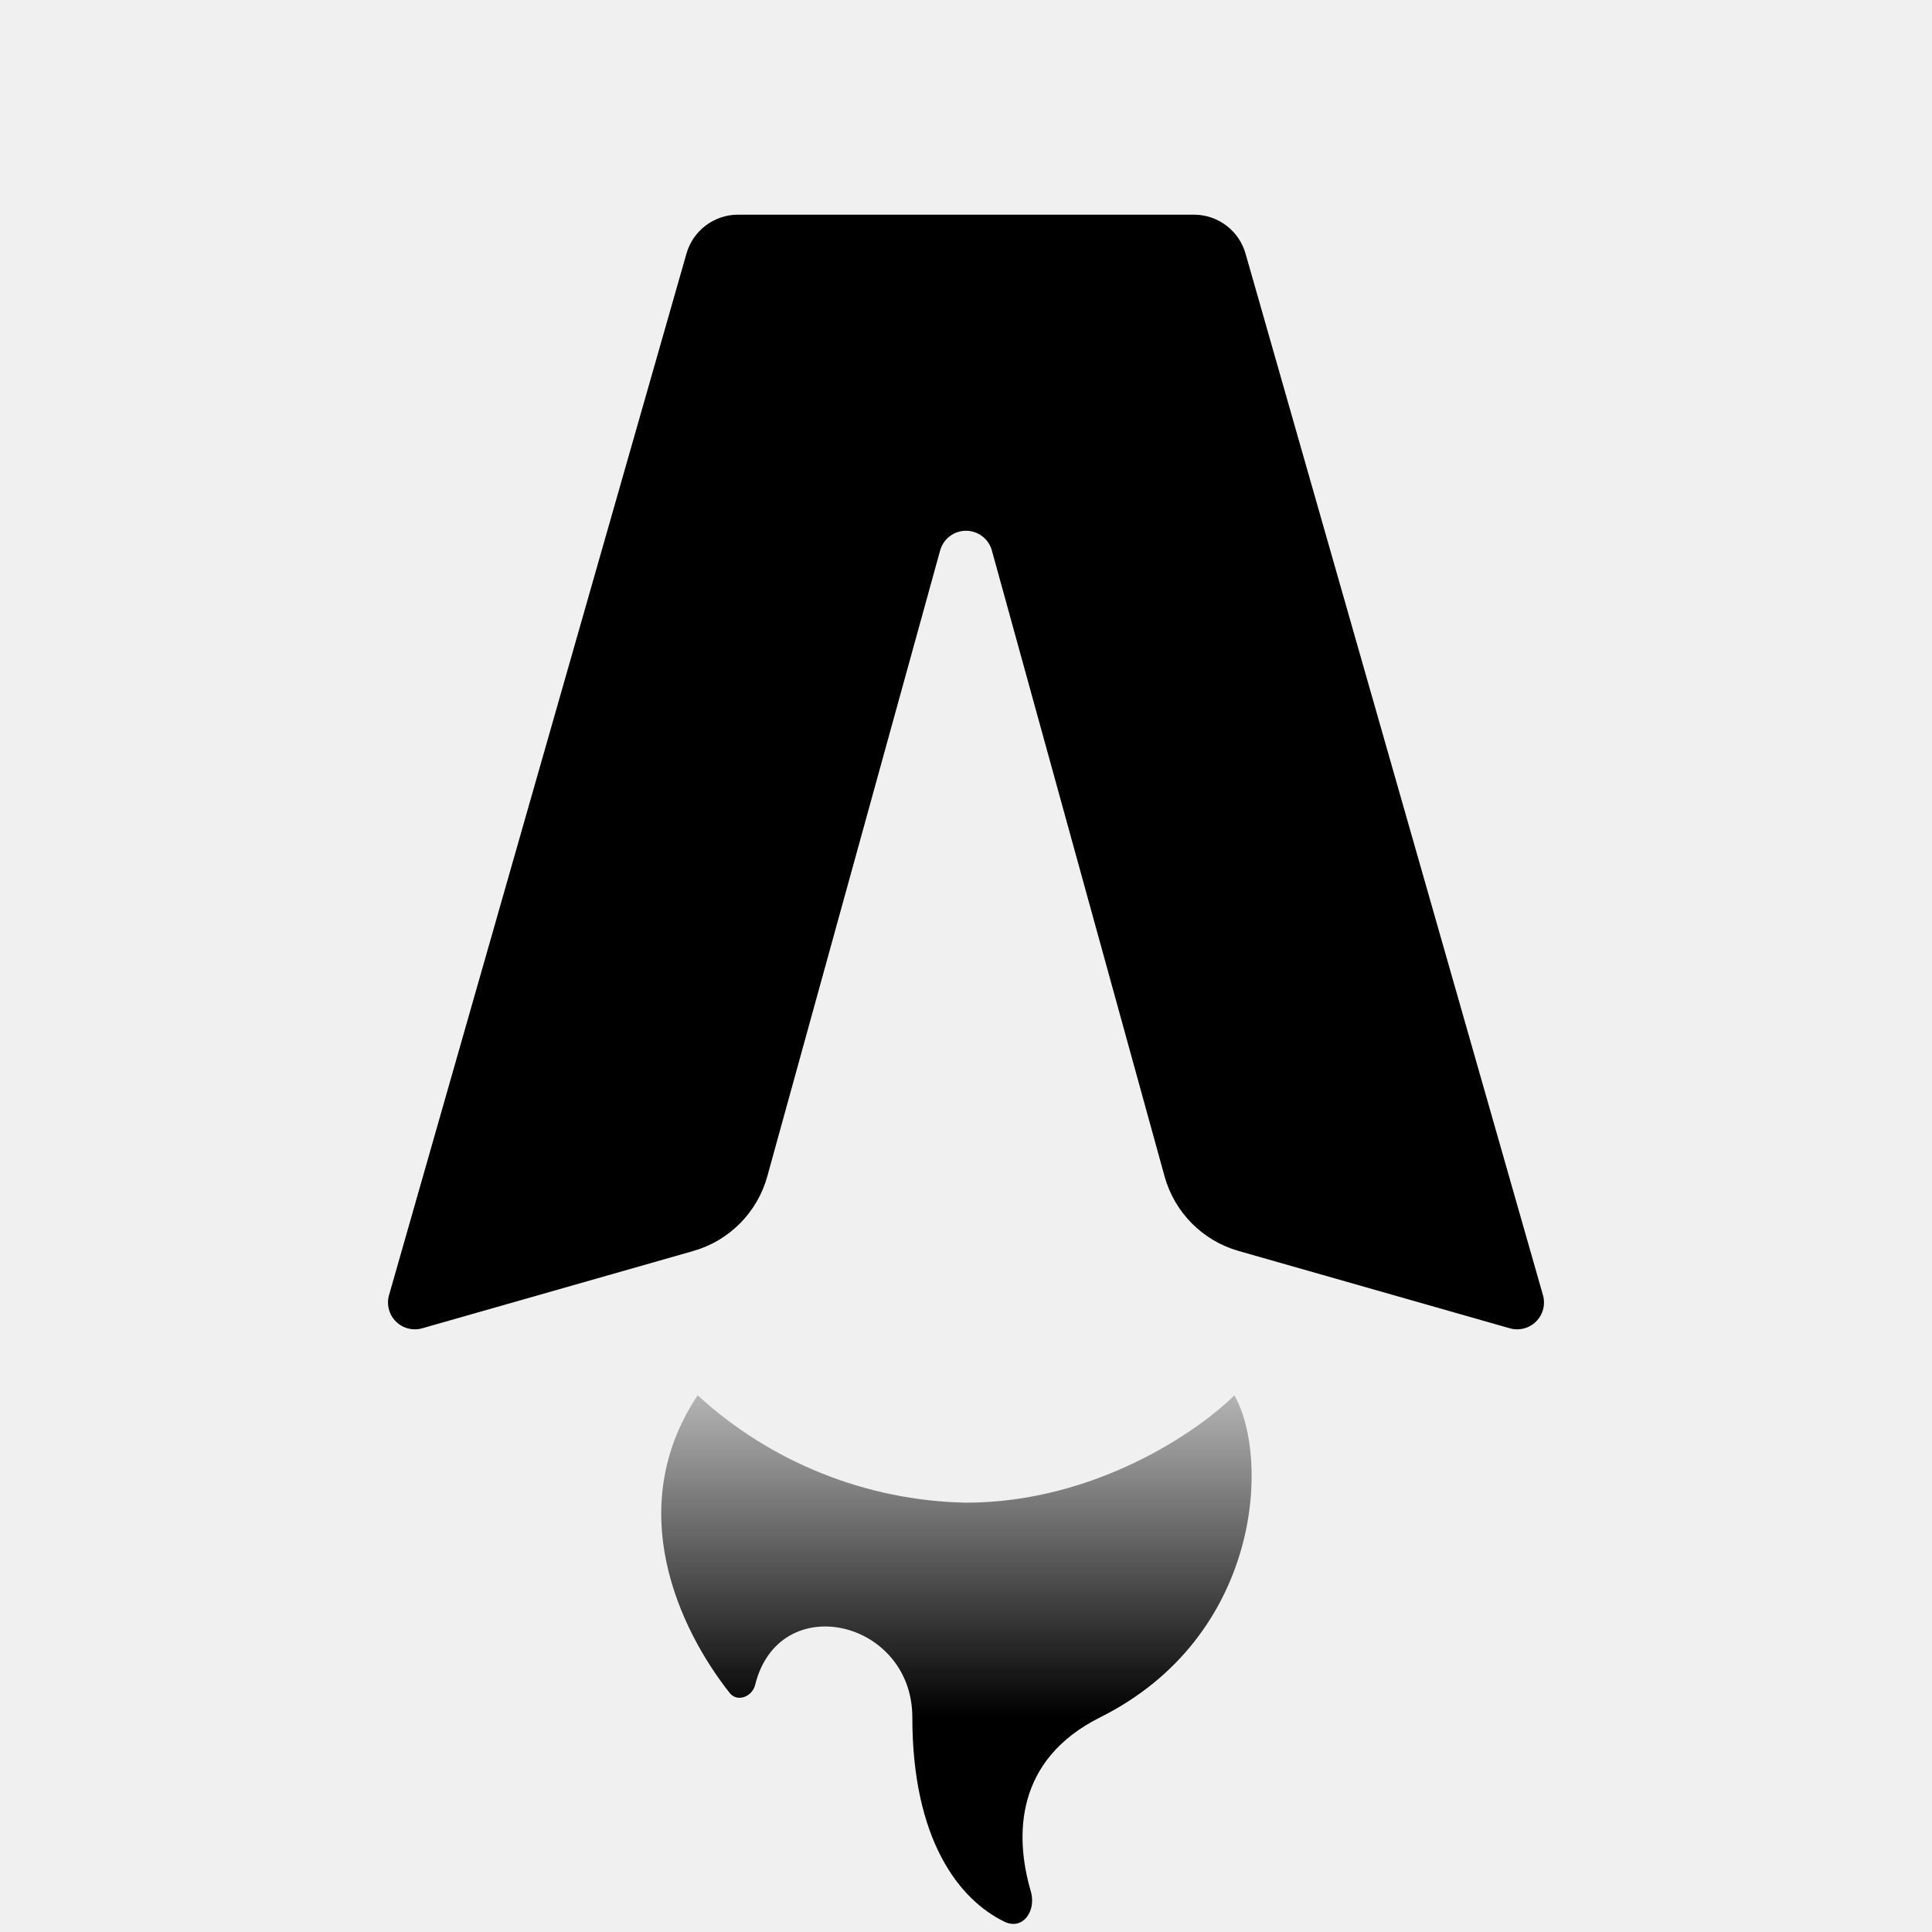
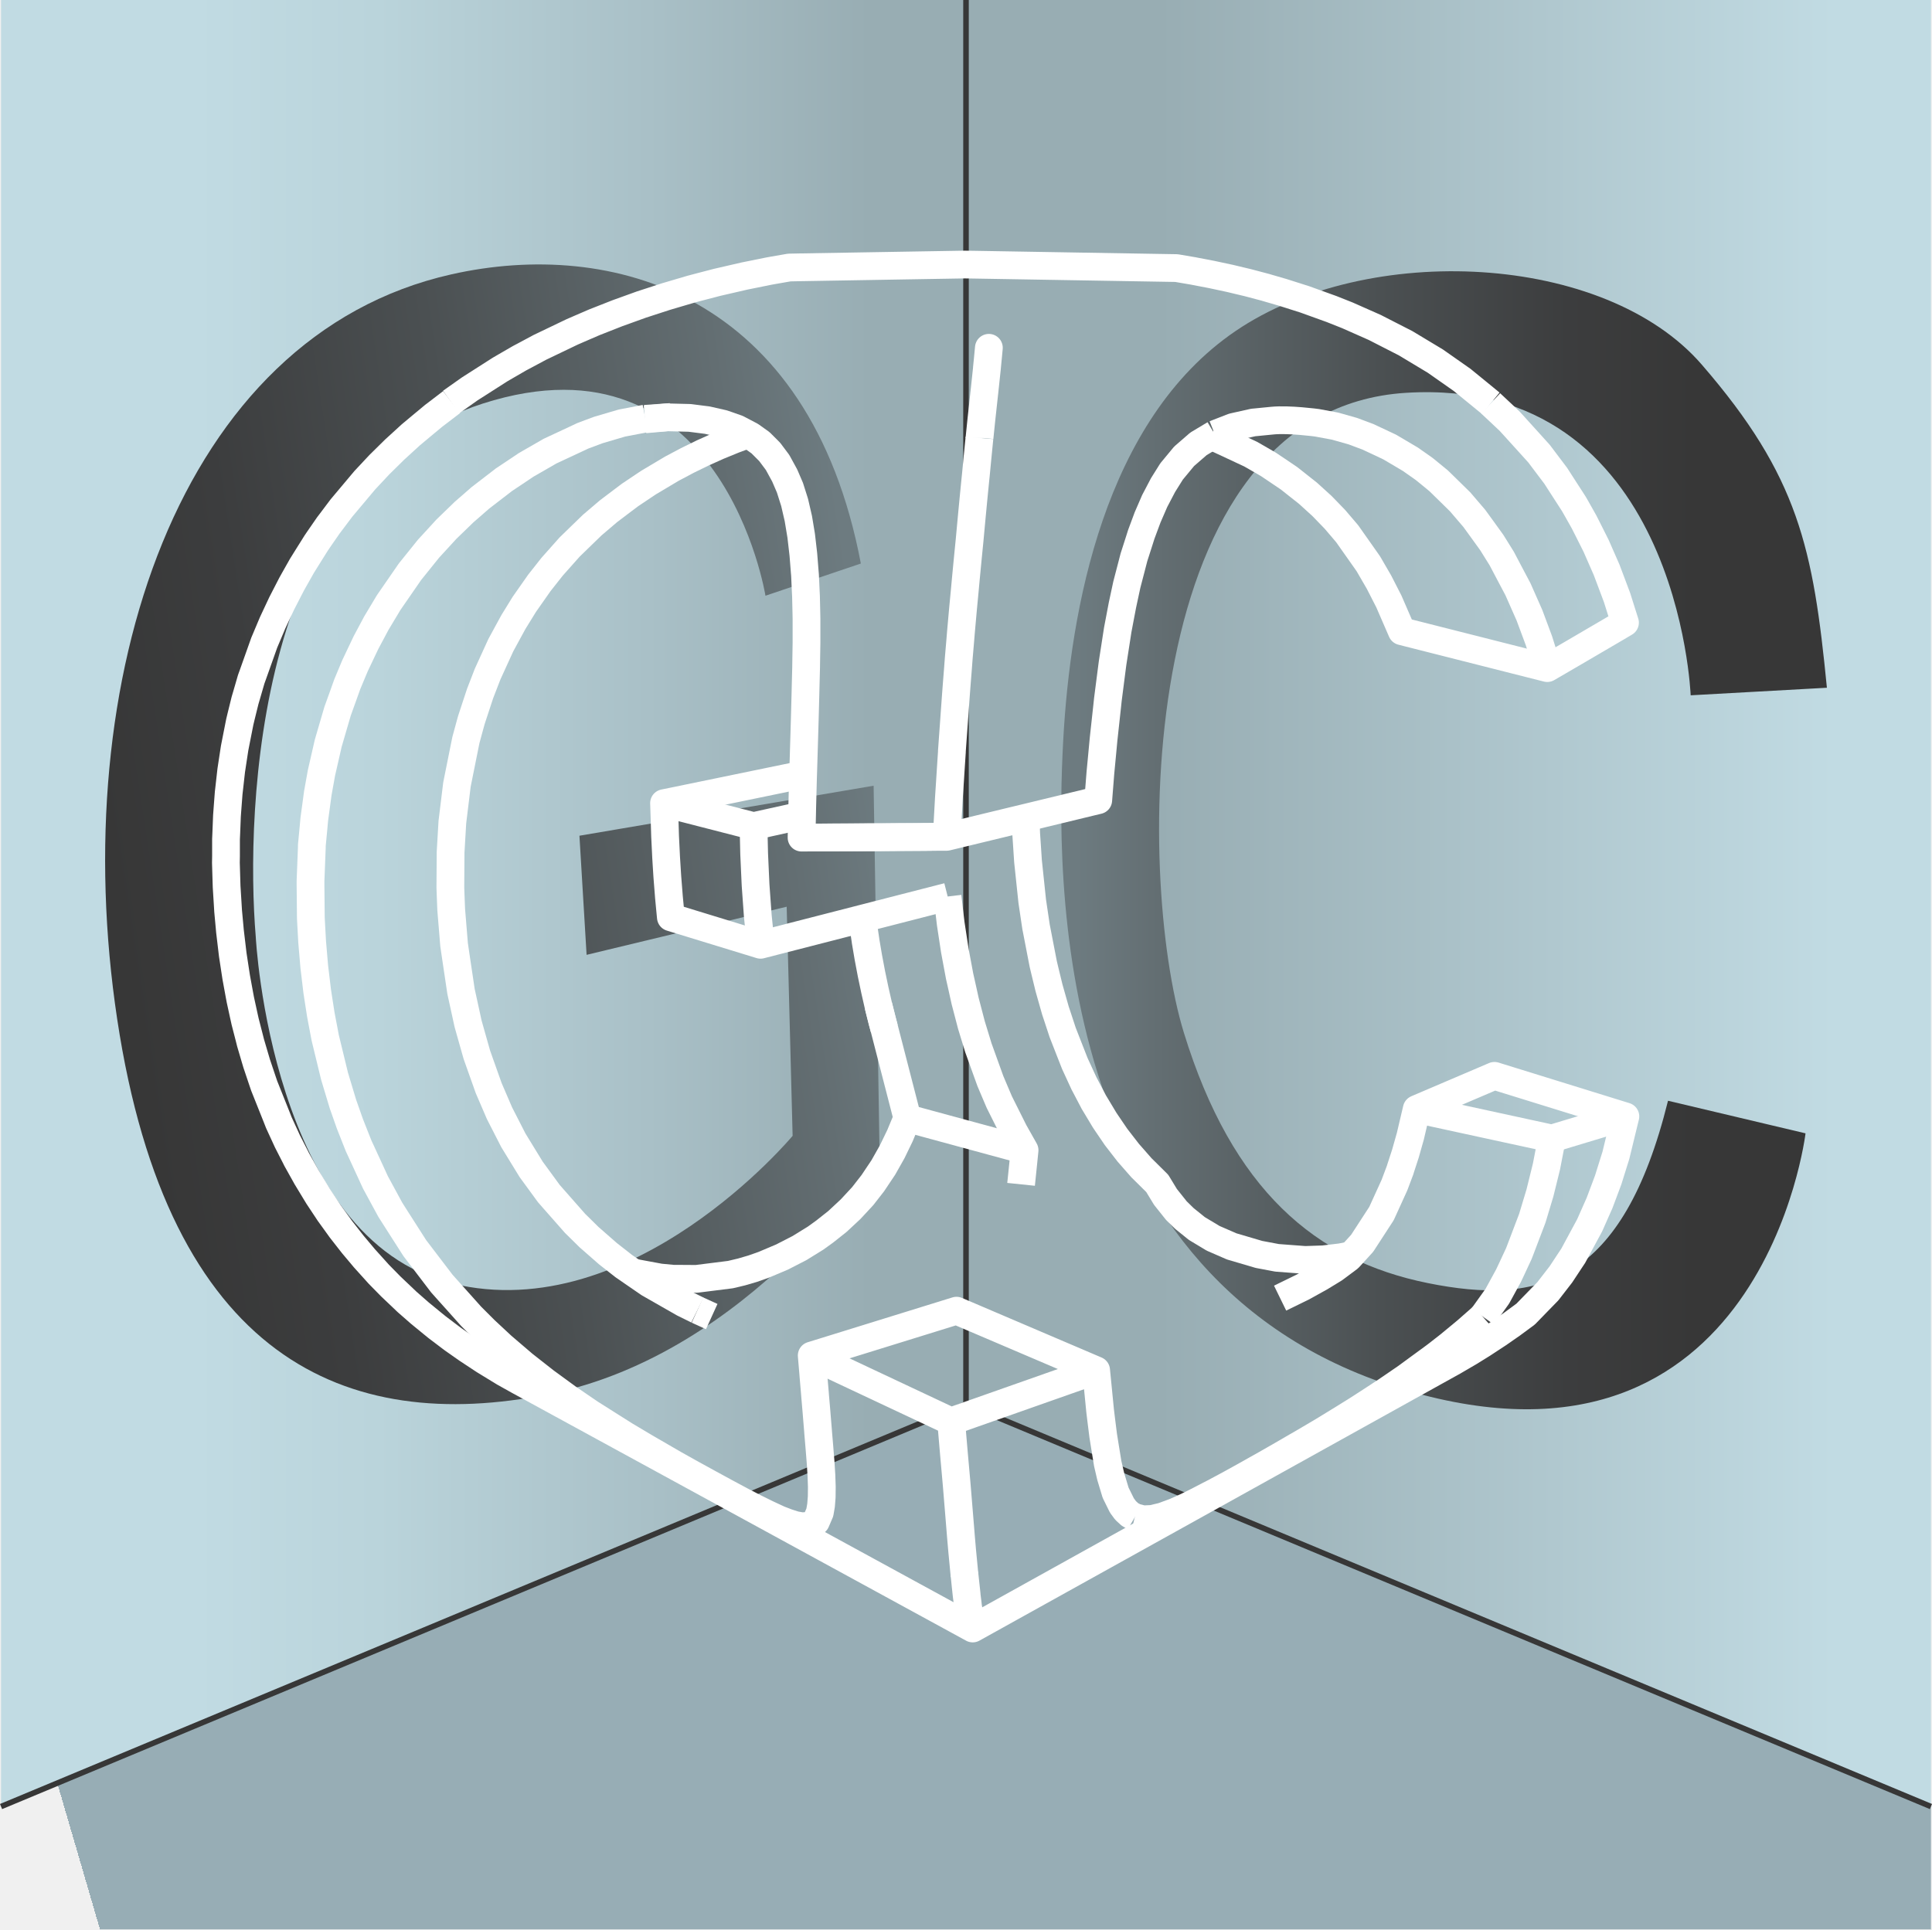
- <svg xmlns="http://www.w3.org/2000/svg" fill="none" viewBox="0 0 36 36">
-   <path fill="#000" d="M22.25 4h-8.5a1 1 0 0 0-.96.73l-5.54 19.4a.5.5 0 0 0 .62.62l5.05-1.44a2 2 0 0 0 1.38-1.4l3.22-11.66a.5.5 0 0 1 .96 0l3.22 11.67a2 2 0 0 0 1.38 1.39l5.05 1.44a.5.5 0 0 0 .62-.62l-5.54-19.4a1 1 0 0 0-.96-.73Z" />
-   <path fill="url(#gradient)" d="M18 28a7.63 7.63 0 0 1-5-2c-1.4 2.1-.35 4.35.6 5.55.14.17.41.07.47-.15.44-1.8 2.93-1.22 2.93.6 0 2.28.87 3.4 1.72 3.81.34.16.59-.2.49-.56-.31-1.05-.29-2.46 1.29-3.25 3-1.5 3.17-4.83 2.5-6-.67.67-2.6 2-5 2Z" />
+ <svg xmlns="http://www.w3.org/2000/svg" id="Layer_2" data-name="Layer 2" viewBox="0 0 348 347.61">
  <defs>
-     <linearGradient id="gradient" x1="16" x2="16" y1="32" y2="24" gradientUnits="userSpaceOnUse">
-       <stop stop-color="#000" />
-       <stop offset="1" stop-color="#000" stop-opacity="0" />
+     <style>
+       .cls-1 {
+         fill: url(#linear-gradient);
+       }
+ 
+       .cls-2 {
+         stroke: #fff;
+         stroke-linejoin: round;
+         stroke-width: 5px;
+       }
+ 
+       .cls-2, .cls-3 {
+         fill: none;
+       }
+ 
+       .cls-4 {
+         fill: url(#linear-gradient-3);
+       }
+ 
+       .cls-5 {
+         fill: url(#linear-gradient-4);
+       }
+ 
+       .cls-6 {
+         fill: url(#linear-gradient-2);
+       }
+ 
+       .cls-3 {
+         stroke: #373737;
+         stroke-miterlimit: 10;
+       }
+ 
+       .cls-7 {
+         fill: url(#radial-gradient);
+       }
+     </style>
+     <linearGradient id="linear-gradient" x1="174" y1="162.74" x2="347.81" y2="162.74" gradientUnits="userSpaceOnUse">
+       <stop offset=".2" stop-color="#98adb3" />
+       <stop offset=".9" stop-color="#c1dbe3" />
+     </linearGradient>
+     <linearGradient id="linear-gradient-2" x1=".19" y1="162.74" x2="174" y2="162.74" gradientUnits="userSpaceOnUse">
+       <stop offset=".2" stop-color="#c1dbe3" />
+       <stop offset=".39" stop-color="#bad4db" />
+       <stop offset=".67" stop-color="#a9c0c7" />
+       <stop offset=".9" stop-color="#98adb3" />
+     </linearGradient>
+     <radialGradient id="radial-gradient" cx="175.26" cy="367.06" fx="35.91" fy="408.93" r="145.5" gradientUnits="userSpaceOnUse">
+       <stop offset=".18" stop-color="#373737" />
+       <stop offset=".29" stop-color="#3c3d3e" />
+       <stop offset=".45" stop-color="#4b5052" />
+       <stop offset=".63" stop-color="#646f73" />
+       <stop offset=".84" stop-color="#8799a0" />
+       <stop offset=".93" stop-color="#97adb5" />
+     </radialGradient>
+     <linearGradient id="linear-gradient-3" x1="20.55" y1="160.86" x2="158.44" y2="139.85" gradientUnits="userSpaceOnUse">
+       <stop offset="0" stop-color="#373737" />
+       <stop offset=".21" stop-color="#3c3d3e" />
+       <stop offset=".51" stop-color="#4b5052" />
+       <stop offset=".87" stop-color="#636e72" />
+       <stop offset="1" stop-color="#6d7b80" />
+     </linearGradient>
+     <linearGradient id="linear-gradient-4" x1="315.04" y1="151.37" x2="194.07" y2="151.37" gradientUnits="userSpaceOnUse">
+       <stop offset=".08" stop-color="#373737" />
+       <stop offset=".27" stop-color="#3c3d3e" />
+       <stop offset=".55" stop-color="#4b5052" />
+       <stop offset=".88" stop-color="#636e72" />
+       <stop offset="1" stop-color="#6d7b80" />
    </linearGradient>
  </defs>
-   <style>
-     @media (prefers-color-scheme:dark){:root{filter:invert(100%)}}
-   </style>
+   <g id="Layer_2-2" data-name="Layer 2">
+     <polygon class="cls-1" points="174 0 174 253 347.81 325.48 347.81 0 174 0" />
+     <polygon class="cls-6" points="174 0 .19 0 .19 325.48 174 253 174 0" />
+     <polygon class="cls-7" points=".19 325.48 .19 347.61 347.81 347.61 347.81 325.48 174 253 .19 325.48" />
+     <path class="cls-4" d="M81.3,49.43c28.75-6.47,64.51,3.26,73.76,52.1l-17.18,5.8s-7.78-48.44-50.92-34.62c-40.76,13.06-42.8,73.22-40.89,96.1,0,0,2.73,54.49,35.34,62.43s61.36-26.6,61.36-26.6l-1.07-41.28-36.04,8.67-1.29-21.46,52.99-9.01,1.07,66.3s-23.17,36.04-59.65,43.34-68.44-6.44-77.67-67.58S32.06,60.51,81.3,49.43Z" />
+     <path class="cls-5" d="M329.06,123.91l-24.53,1.36s-2.18-57.5-51.23-54.5-48.78,86.93-40.06,115.28,23.73,41.02,43.9,45.11,35.14,.13,43.31-32.84l24.77,5.87s-7.84,65.21-72.04,46.26-62.94-93.52-61.67-117.03,7.34-57.69,31.09-73.81,66.46-14.09,83.92,6.07,20.08,33.08,22.55,58.24Z" />
+     <polyline class="cls-3" points="347.81 325.48 174 253 174 0" />
+     <line class="cls-3" x1="174" y1="253" x2=".19" y2="325.48" />
+     <g id="ViewLayer_LineSet" data-name="ViewLayer LineSet">
+       <g id="strokes">
+         <path class="cls-2" d="M268.52,72.66l-2.32-1.9-2.33-1.9-.5-.41-2.45-1.72-2.38-1.67-2.56-1.54-2.56-1.54-.23-.14-2.66-1.36-2.66-1.36-.21-.11-2.73-1.21-2.26-1-2.77-1.1-.05-.02-2.8-1.01-2.02-.73-2.83-.9-1.2-.38-2.86-.83-.12-.04-2.87-.76-.38-.1-2.89-.69-.33-.08-2.9-.62-.37-.08-2.92-.56-.4-.08-2.93-.5-.12-.02-2.97-.05-2.97-.05-2.97-.05-2.97-.05-2.97-.05-2.97-.05-2.97-.05-2.97-.05-2.97-.05-2.97-.05-2.97-.05-2.97-.05-2.45-.04-2.97,.05-2.97,.05-2.97,.05-2.97,.05-2.97,.05-2.97,.05-2.97,.05-2.97,.05-2.97,.05-2.97,.05-1.96,.04-2.93,.51-.77,.14-2.91,.59-1.44,.29-2.9,.67-2.04,.47-2.88,.75-1.78,.47-2.85,.84-1.69,.5-2.83,.92-1.6,.52-2.8,1.01-1.5,.54-2.77,1.09-1.4,.55-2.73,1.18-1.31,.57-2.69,1.29-2.69,1.29-.4,.19-2.63,1.41-1.02,.54-2.59,1.5-.96,.56-2.52,1.61-2.52,1.61-.42,.27-2.45,1.73-.89,.63" />
+         <path class="cls-2" d="M278.73,120.36l-.9-2.91-.63-2.01-1.06-2.85-.66-1.77-1.23-2.78-.83-1.88-1.42-2.68-1.41-2.68-.09-.17-1.6-2.57-.22-.35-1.77-2.45-1.35-1.86-1.96-2.29-.58-.68-2.15-2.11-1.75-1.71-2.32-1.9-.3-.24-2.46-1.73-2.57-1.52-1.17-.69-2.7-1.27-1.22-.57-2.7-1.01-2.86-.81-.36-.1-2.92-.54-.32-.06s-5.05-.68-8-.39l-2.95,.29-.54,.05-2.9,.65-.75,.17-2.77,1.08-.5,.2" />
+         <path class="cls-2" d="M218.16,78.6l1.22,.47,2.7,1.26,2.7,1.26,.51,.24,2.59,1.49,.6,.35,2.48,1.67,1.24,.84,2.35,1.86,1.04,.82,2.22,2.02,.31,.28,2.09,2.16,.26,.27,1.96,2.3,.23,.27,1.74,2.47,1.74,2.47,.34,.49,1.52,2.62,.4,.69,1.38,2.7,.38,.74,1.21,2.79,1.13,2.6,2.88,.73,2.88,.73,2.88,.73,2.88,.73,2.88,.73,2.88,.73,2.88,.73,2.88,.73,2.88,.73,.28,.07,2.58-1.5,1.94-1.13,2.58-1.51,2.58-1.51,2.58-1.51,1.74-1.03-.92-2.9-.51-1.62-1.07-2.85-.81-2.15-1.22-2.78-.67-1.53-1.36-2.71-.83-1.64-1.49-2.64-.34-.59-1.64-2.54-1.63-2.53-1.82-2.41-1.15-1.53-2.02-2.24-2.02-2.23-1.27-1.4-2.19-2.06-1.23-1.15" />
+         <path class="cls-2" d="M243.32,226.16l-1.84,.36-2.95,.35-.2,.02-2.97,.1h-.4s-2.96-.22-2.96-.22l-1.97-.15-2.92-.55-.36-.07-2.85-.84-2.04-.6-2.73-1.19-.62-.27-2.56-1.54-.38-.23-2.23-1.8-1.44-1.41-1.88-2.36-.1-.13-1.47-2.42-2.14-2.12-.7-.69-1.99-2.27-.38-.43-1.85-2.39-.37-.48-1.7-2.5-.36-.54-1.56-2.6-.37-.61-1.41-2.69-.37-.7-1.27-2.76-.37-.8-1.11-2.83-1.09-2.79-.95-2.89-.35-1.05-.83-2.93-.33-1.17-.72-2.96-.31-1.3-.58-2.99-.58-3-.14-.71-.45-3.02-.24-1.62-.32-3.04-.32-3.04-.12-1.12-.2-3.05-.13-1.92-.1-2.9" />
+         <path class="cls-2" d="M81.34,72.45l-2.38,1.82-.83,.63-2.31,1.92-1.82,1.52-2.22,2.03-.67,.61-2.14,2.11-.62,.61-2.06,2.2-.58,.62-1.94,2.31-1.94,2.31-.35,.42-1.82,2.42-.51,.67-1.72,2.49-.47,.69-1.61,2.57-.96,1.54-1.49,2.64-.39,.7-1.39,2.7-.37,.72-1.29,2.75-.35,.75-1.18,2.8-.33,.78-1.02,2.87-1.02,2.87-.31,.86-.85,2.93-.26,.88-.73,2.96-.22,.92-.59,2.99-.34,1.73-.46,3.02-.15,.99-.34,3.03-.12,1.04-.23,3.04-.08,1.09-.12,3.05-.05,1.14v3.05s-.02,1.2-.02,1.2l.09,3.05,.04,1.27,.19,3.05,.08,1.33,.28,3.04,.05,.57,.36,3.03,.14,1.19,.46,3.02,.17,1.1,.55,3,.19,1.02,.65,2.98,.21,.95,.76,2.95,.22,.88,.86,2.92,.24,.81,.97,2.89,.39,1.15,1.13,2.83,1.13,2.83,.38,.97,1.27,2.76,.28,.61,1.38,2.7,.29,.58,1.48,2.65,.3,.54,1.57,2.59,.51,.84,1.67,2.52,.31,.47,1.77,2.45,.32,.45,1.86,2.38,.33,.42,1.94,2.31,.07,.09,2.02,2.24,.63,.7,2.11,2.15,.07,.07,2.18,2.07,.7,.67,2.26,1.98,.08,.07,2.32,1.9,.8,.65,2.39,1.81,.48,.36,2.45,1.72,.1,.07,2.5,1.65,.53,.35,2.55,1.56,1.05,.64,2.61,1.46,.11,.06,2.62,1.43,2.62,1.43,2.62,1.43,2.62,1.43,2.62,1.43,2.62,1.43,2.62,1.43,2.62,1.43,2.62,1.43,2.62,1.43,2.62,1.43,2.62,1.43,2.62,1.43,2.62,1.43,2.62,1.43,2.62,1.43,2.62,1.43,2.62,1.43,2.62,1.43,2.62,1.43,2.62,1.43,2.62,1.43,2.62,1.43,2.62,1.43,2.62,1.43,2.62,1.43,2.62,1.43,2.62,1.43,2.62,1.43,2.62,1.43,3.09,1.69,2.61-1.45,2.61-1.45,2.61-1.45,2.61-1.45,2.61-1.45,2.61-1.45,2.61-1.45,2.61-1.45,2.61-1.45,2.61-1.45,2.61-1.45,2.61-1.45,2.61-1.45,2.61-1.45,2.61-1.45,2.61-1.45,2.61-1.45,2.61-1.45,2.61-1.45,2.61-1.45,2.61-1.45,2.61-1.45,2.61-1.45,2.61-1.45,2.61-1.45,2.61-1.45,2.61-1.45,2.61-1.45,2.61-1.45,2.61-1.45,2.61-1.45,2.61-1.45,3.1-1.72,2.58-1.51,.18-.1,2.45-1.52,2.5-1.64,.32-.21,2.46-1.71,.05-.04,2.43-1.79,2.1-2.16,1.9-1.95,1.85-2.39,.51-.66,1.67-2.53,.54-.81,1.44-2.67,1.44-2.67,.1-.19,1.23-2.78,.53-1.19,1.07-2.85,.5-1.34,.91-2.91,.47-1.5,.72-2.96,.72-2.96,.27-1.1-2.84-.88-2.84-.88-2.84-.88-2.84-.88-2.84-.88-2.84-.88-2.84-.88-2.84-.88-.86-.27-2.74,1.17-2.74,1.17-2.74,1.17-2.74,1.17-2.74,1.17-.3,.13-.7,2.97-.45,1.92-.83,2.93-.04,.15-.94,2.89v.04s-1.05,2.79-1.05,2.79l-1.26,2.77-1.08,2.37-1.65,2.54-1.65,2.54-.19,.29-1.95,2.14-.46,.5-2.4,1.79-.23,.17-2.49,1.52-2.61,1.45-.58,.32-2.68,1.31-1.37,.67" />
+         <path class="cls-2" d="M204.4,273.36l-.89-.52-.77-.71-.66-.9-1.13-2.29-.88-2.92-.54-2.32-.49-3.01-.33-2.06-.38-3.03-.17-1.41-.3-3.04-.3-3.04-.12-1.23-2.74-1.17-2.74-1.17-2.74-1.17-2.74-1.17-2.74-1.17-2.74-1.17-2.74-1.17-2.74-1.17-2.74-1.17-.49-.21-2.84,.88-2.84,.88-2.84,.88-2.84,.88-2.84,.88-2.84,.88-2.84,.88-2.84,.88-2.84,.88-.52,.16,.26,3.04,.06,.76,.26,3.04,.04,.52,.26,3.04,.02,.28,.25,3.04v.05s.24,2.85,.24,2.85l.21,2.62,.15,2.36,.07,2.07-.02,1.8-.12,1.53-.22,1.27-.7,1.63-1.12,.78-1.44,.08-1.22-.22-1.4-.45-1.48-.57-2.11-.98-2.23-1.1-2.23-1.15-2.63-1.41-.47-.25-2.62-1.43-.48-.26-2.62-1.44-1.03-.57-2.34-1.31-2.59-1.5-2.59-1.5-.07-.04-2.57-1.53-1.16-.69-2.53-1.6-2.53-1.6-1.19-.75-2.47-1.69-1.58-1.08-2.42-1.77-1.59-1.16-2.36-1.85-1.6-1.26-2.28-1.95-1.59-1.36-2.2-2.05-.89-.83-2.13-2.13-.36-.36-2.01-2.25-2.01-2.24-1.25-1.4-1.83-2.4-1.83-2.4-1.21-1.59-1.63-2.55-1.63-2.55-1.15-1.81-1.45-2.67-1.22-2.25-1.27-2.76-1.27-2.76-.48-1.03-1.12-2.83-.48-1.22-1.01-2.87-.22-.62-.88-2.92-.64-2.13-.72-2.96-.72-2.96-.24-.99-.57-3-.22-1.17-.47-3.02-.19-1.24-.36-3.03-.16-1.32-.26-3.04-.12-1.4-.17-3.05-.07-1.36-.03-3.05-.03-3.05v-.5s.12-3.05,.12-3.05l.12-3.05v-.35s.29-3.04,.29-3.04l.15-1.66,.41-3.02,.22-1.65,.54-3,.13-.72,.68-2.97,.53-2.32,.85-2.92,.84-2.87,1.03-2.86,.71-1.99,1.17-2.8,.24-.57,1.3-2.74,.67-1.41,1.43-2.68,.43-.81,1.56-2.6,.65-1.09,1.72-2.49,1.72-2.49,.39-.57,1.89-2.35,1.48-1.84,2.04-2.22,1.17-1.28,2.16-2.09,1.01-.98,2.26-1.97,.71-.62,2.38-1.83,1.84-1.42,2.49-1.66,1.52-1.02,2.59-1.49,1.72-.99,2.7-1.26,2.7-1.26,.48-.23,2.81-1.05,2.85-.84,1.4-.41,2.92-.56,1.29-.25" />
+         <path class="cls-2" d="M170.53,150.77l.17-3.05,.17-3.05,.05-.91,.2-3.05,.14-2.22,.2-3.05v-.16s.14-1.95,.14-1.95l.22-3.05,.14-1.98,.22-3.04,.14-1.86,.24-3.04,.13-1.73,.26-3.04,.13-1.59,.27-3.04,.13-1.45,.29-3.04,.12-1.31,.09-.97,.29-3.04,.02-.2,.3-3.04,.06-.6,.28-3.04,.12-1.29,.29-3.04,.07-.72,.3-3.04,.06-.56,.29-3.04,.04-.4,.3-3.04,.02-.24" />
+         <path class="cls-2" d="M158.23,181.22l.76,2.95,.29,1.14,.76,2.95,.76,2.95,.76,2.95,.76,2.95,.76,2.95,.35,1.37-1.17,2.81-.12,.3-1.32,2.73-.11,.23-1.49,2.64-.1,.18-1.68,2.51-.22,.33-1.83,2.35-2.05,2.21-.13,.14-2.2,2.05-.16,.15-2.31,1.83-1.62,1.17-2.54,1.57-.35,.22-2.65,1.36-.48,.25-2.74,1.16-.64,.27-1.96,.69-1.98,.58-2.01,.48-2.94,.37-2.94,.37-.25,.03-2.97-.02h-1.18s-2.41-.23-2.41-.23l-2.92-.54-1.82-.34" />
+         <path class="cls-2" d="M204.4,273.36l1.51,.37,1.6-.07,1.86-.44,2.18-.8,2.2-.98,1.72-.85,2.65-1.37,.43-.22,1.69-.9,1.79-.97,1.88-1.04,2.6-1.46,.9-.5,2.59-1.48,.96-.55,2.58-1.5,1.03-.59,2.58-1.52,1.05-.62,2.55-1.56,1.19-.73,2.54-1.58,.17-.11,2.51-1.62,.38-.25,2.15-1.41,2.47-1.69,1.01-.69,2.42-1.77,2.42-1.77,.74-.55,2.32-1.81,2.31-1.91,.84-.7,2.25-1.98,.59-.52" />
+         <path class="cls-2" d="M125.63,236.03l-2.51-1.24-2.59-1.48-2.59-1.48-1.05-.6-2.47-1.7-.32-.22-1.74-1.2-2.36-1.85-.51-.4-2.26-1.98-1.12-.98-2.14-2.11-.37-.36-1.99-2.26-1.99-2.26-.77-.88-1.78-2.44-1.39-1.9-1.58-2.58-1.58-2.58-.05-.08-1.38-2.7-1.12-2.19-1.2-2.79-.74-1.72-1.02-2.87-1.02-2.87-.1-.29-.83-2.93-.75-2.66-.65-2.98-.62-2.83-.45-3.02-.45-3.02-.35-2.39-.25-3.04-.25-3.04-.02-.27-.12-3.05-.03-.88,.02-3.05,.02-3.05v-.23s.18-3.05,.18-3.05l.14-2.4,.37-3.03,.37-3.03,.09-.73,.6-2.99,.6-2.99,.41-2.03,.8-2.94,.19-.68,.95-2.89,.62-1.88,1.1-2.84,.25-.65,1.26-2.76,1.12-2.45,1.45-2.67,.83-1.52,1.59-2.58,.37-.6,1.74-2.48,.96-1.37,1.87-2.37,.46-.58,2-2.25,1.12-1.26,2.16-2.1,1.93-1.87,2.29-1.95,.66-.56,2.39-1.81,1.45-1.09,2.49-1.67,.87-.58,2.57-1.53,1.63-.97,2.64-1.4,.05-.03,2.68-1.31,.09-.05,2.72-1.22,.13-.06,2.76-1.13,.18-.07,2.55-.95" />
+         <path class="cls-2" d="M175.17,293.49l-.13-.23-.09-.28-.1-.4-.12-.6" />
+         <path class="cls-2" d="M173.74,283.9l-.2-2.11-.22-2.28-.22-2.53-.24-2.96-.25-3.04-.25-3.04-.08-.94-.27-3.04-.15-1.67-.12-1.39-.26-3.04-.15-1.8" />
+         <path class="cls-2" d="M174.44,290.11l-.15-1.33-.17-1.35-.18-1.66-.19-1.87,.33,3.04,.05,.49" />
+         <path class="cls-2" d="M177.75,66.44l.2-1.97,.17-1.81-.29,3.04-.07,.74-.22,2.07-.23,2.17-.05,.42v.03s0,0,0,0l-.2,1.82-.31,2.85-.31,3.04v.08" />
+         <path class="cls-2" d="M144.66,139.54l-2.91,.6-2.91,.6-2.91,.6-2.91,.6-2.91,.6-2.91,.6-2.91,.6-2.91,.6-1.77,.36,.1,3.05,.09,2.94,.15,3.05,.03,.66,.19,3.05,.04,.6,.24,3.04,.04,.53,.29,3.04,.06,.61,2.84,.87,2.84,.87,2.84,.87,2.84,.87,2.84,.87,1.95,.6,2.88-.74,2.88-.74,2.88-.74,2.88-.74,2.88-.74,2.88-.74,1.05-.27,2.88-.74,2.88-.74,2.88-.74,2.88-.74,2.88-.74,.24-.06,.75-.19" />
+         <path class="cls-2" d="M137.02,170.24l-.3-3.04-.22-2.16-.22-3.04-.18-2.51-.14-3.05-.12-2.66-.07-3.05-.04-1.89" />
+         <path class="cls-2" d="M144.47,146.91l-2.9,.64-2.9,.64-2.94,.65-2.88-.74-2.88-.74-2.88-.74-2.88-.74-2.88-.74-1.72-.44" />
+         <path class="cls-2" d="M279.53,205.14l-.58,2.99-.39,2.02-.73,2.96-.45,1.82-.88,2.92-.49,1.63-1.08,2.84-1.08,2.84-.27,.7-1.28,2.75-.57,1.21-1.45,2.66-.58,1.06-1.76,2.46-.86,1.2" />
+         <path class="cls-2" d="M184.56,207.22l-2.87-.78-2.87-.78-2.87-.78-2.87-.78-2.87-.78-2.87-.78-2.87-.78-1.07-.29" />
+         <path class="cls-2" d="M183.92,213.38l.21-2.03,.21-2.05,.21-2.07-1.49-2.64-.4-.71-1.36-2.72-1.31-2.62-1.19-2.8-.41-.97-1.03-2.86-1.03-2.86-.08-.21-.89-2.91-.38-1.24-.77-2.95-.36-1.37-.66-2.98-.34-1.51-.56-3-.31-1.66-.46-3.02-.27-1.77-.36-3.03-.22-1.88" />
+         <path class="cls-2" d="M125.63,236.03l2.57,1.17" />
+         <path class="cls-2" d="M174.58,291.14l-.14-1.04,.28,1.88-.14-.84" />
+         <path class="cls-2" d="M155.33,165.5l.12,.91,.45,3.02v.05s.51,3.01,.51,3.01l.56,2.96,.61,2.91,.65,2.86,.69,2.8,.36,1.29" />
+         <path class="cls-2" d="M197.43,246.88l-2.81,.99-2.81,.99-2.81,.99-2.81,.99-2.81,.99-2.81,.99-2.81,.99-2.81,.99-2.81,.99-.84,.3-2.7-1.27-2.7-1.27-2.7-1.27-2.7-1.27-2.7-1.27-2.7-1.27-2.7-1.27-2.7-1.27-2.7-1.27-.85-.4" />
+         <path class="cls-2" d="M144.38,150.89h2.97s2.97-.03,2.97-.03h2.97s2.97-.03,2.97-.03h2.97s2.97-.03,2.97-.03h2.97s2.97-.03,2.97-.03h2.42" />
+         <path class="cls-2" d="M116.19,75.46l2.96-.21,1.67-.12" />
+         <path class="cls-2" d="M218.79,78.22l-.64,.38-2.28,1.37-.31,.27-2.27,1.97-.34,.41-1.92,2.32-1.54,2.46-.11,.21-1.41,2.69-.07,.17-1.21,2.79-.06,.17-1.06,2.85-.39,1.23-.93,2.9-.51,1.97-.77,2.95-.15,.7-.64,2.98-.28,1.47-.57,3-.45,2.91-.47,3.02-.08,.6-.39,3.03-.39,3.03-.11,1.06-.33,3.03-.33,3.03-.28,2.99-.29,3.04-.15,1.91-.24,3.04-1.5,.36-2.89,.7-2.89,.7-2.89,.7-2.89,.7-2.66,.64-2.89,.7-2.89,.7-2.89,.7-2.89,.7h-1.65s-1.63,.02-1.63,.02l-2.97,.02-2.97,.02-2.97,.02-2.97,.02h-2.09s-2.97,.02-2.97,.02h-2.97s-2.97,.02-2.97,.02l.02-.93,.07-3.05,.03-1.49,.06-2.29,.08-3.05,.02-.54,.05-1.6,.09-3.05,.06-1.98,.09-3.05,.05-1.82,.08-3.05,.04-1.66,.08-3.05,.02-1.46,.05-3.05v-1.24s0-3.05,0-3.05l-.02-1.02-.07-3.05-.04-.8-.14-3.05-.05-.58-.24-3.04-.04-.36-.35-3.03-.02-.14-.5-3.01-.67-2.9-.84-2.65-.95-2.21-1.28-2.34-1.42-1.9-1.65-1.65-1.75-1.25-.43-.23-2.02-1.06-2.55-.89-2.86-.65-.49-.06-2.67-.34-3.95-.1-2.96,.26-1.12,.1" />
+         <path class="cls-2" d="M255.13,199.83l2.9,.63,2.9,.63,2.9,.63,2.9,.63,2.9,.63,2.9,.63,2.9,.63,2.9,.63,1.18,.26,2.85-.86,2.85-.86,2.85-.86,2.85-.86,1.82-.55" />
+       </g>
+     </g>
+   </g>
</svg>
